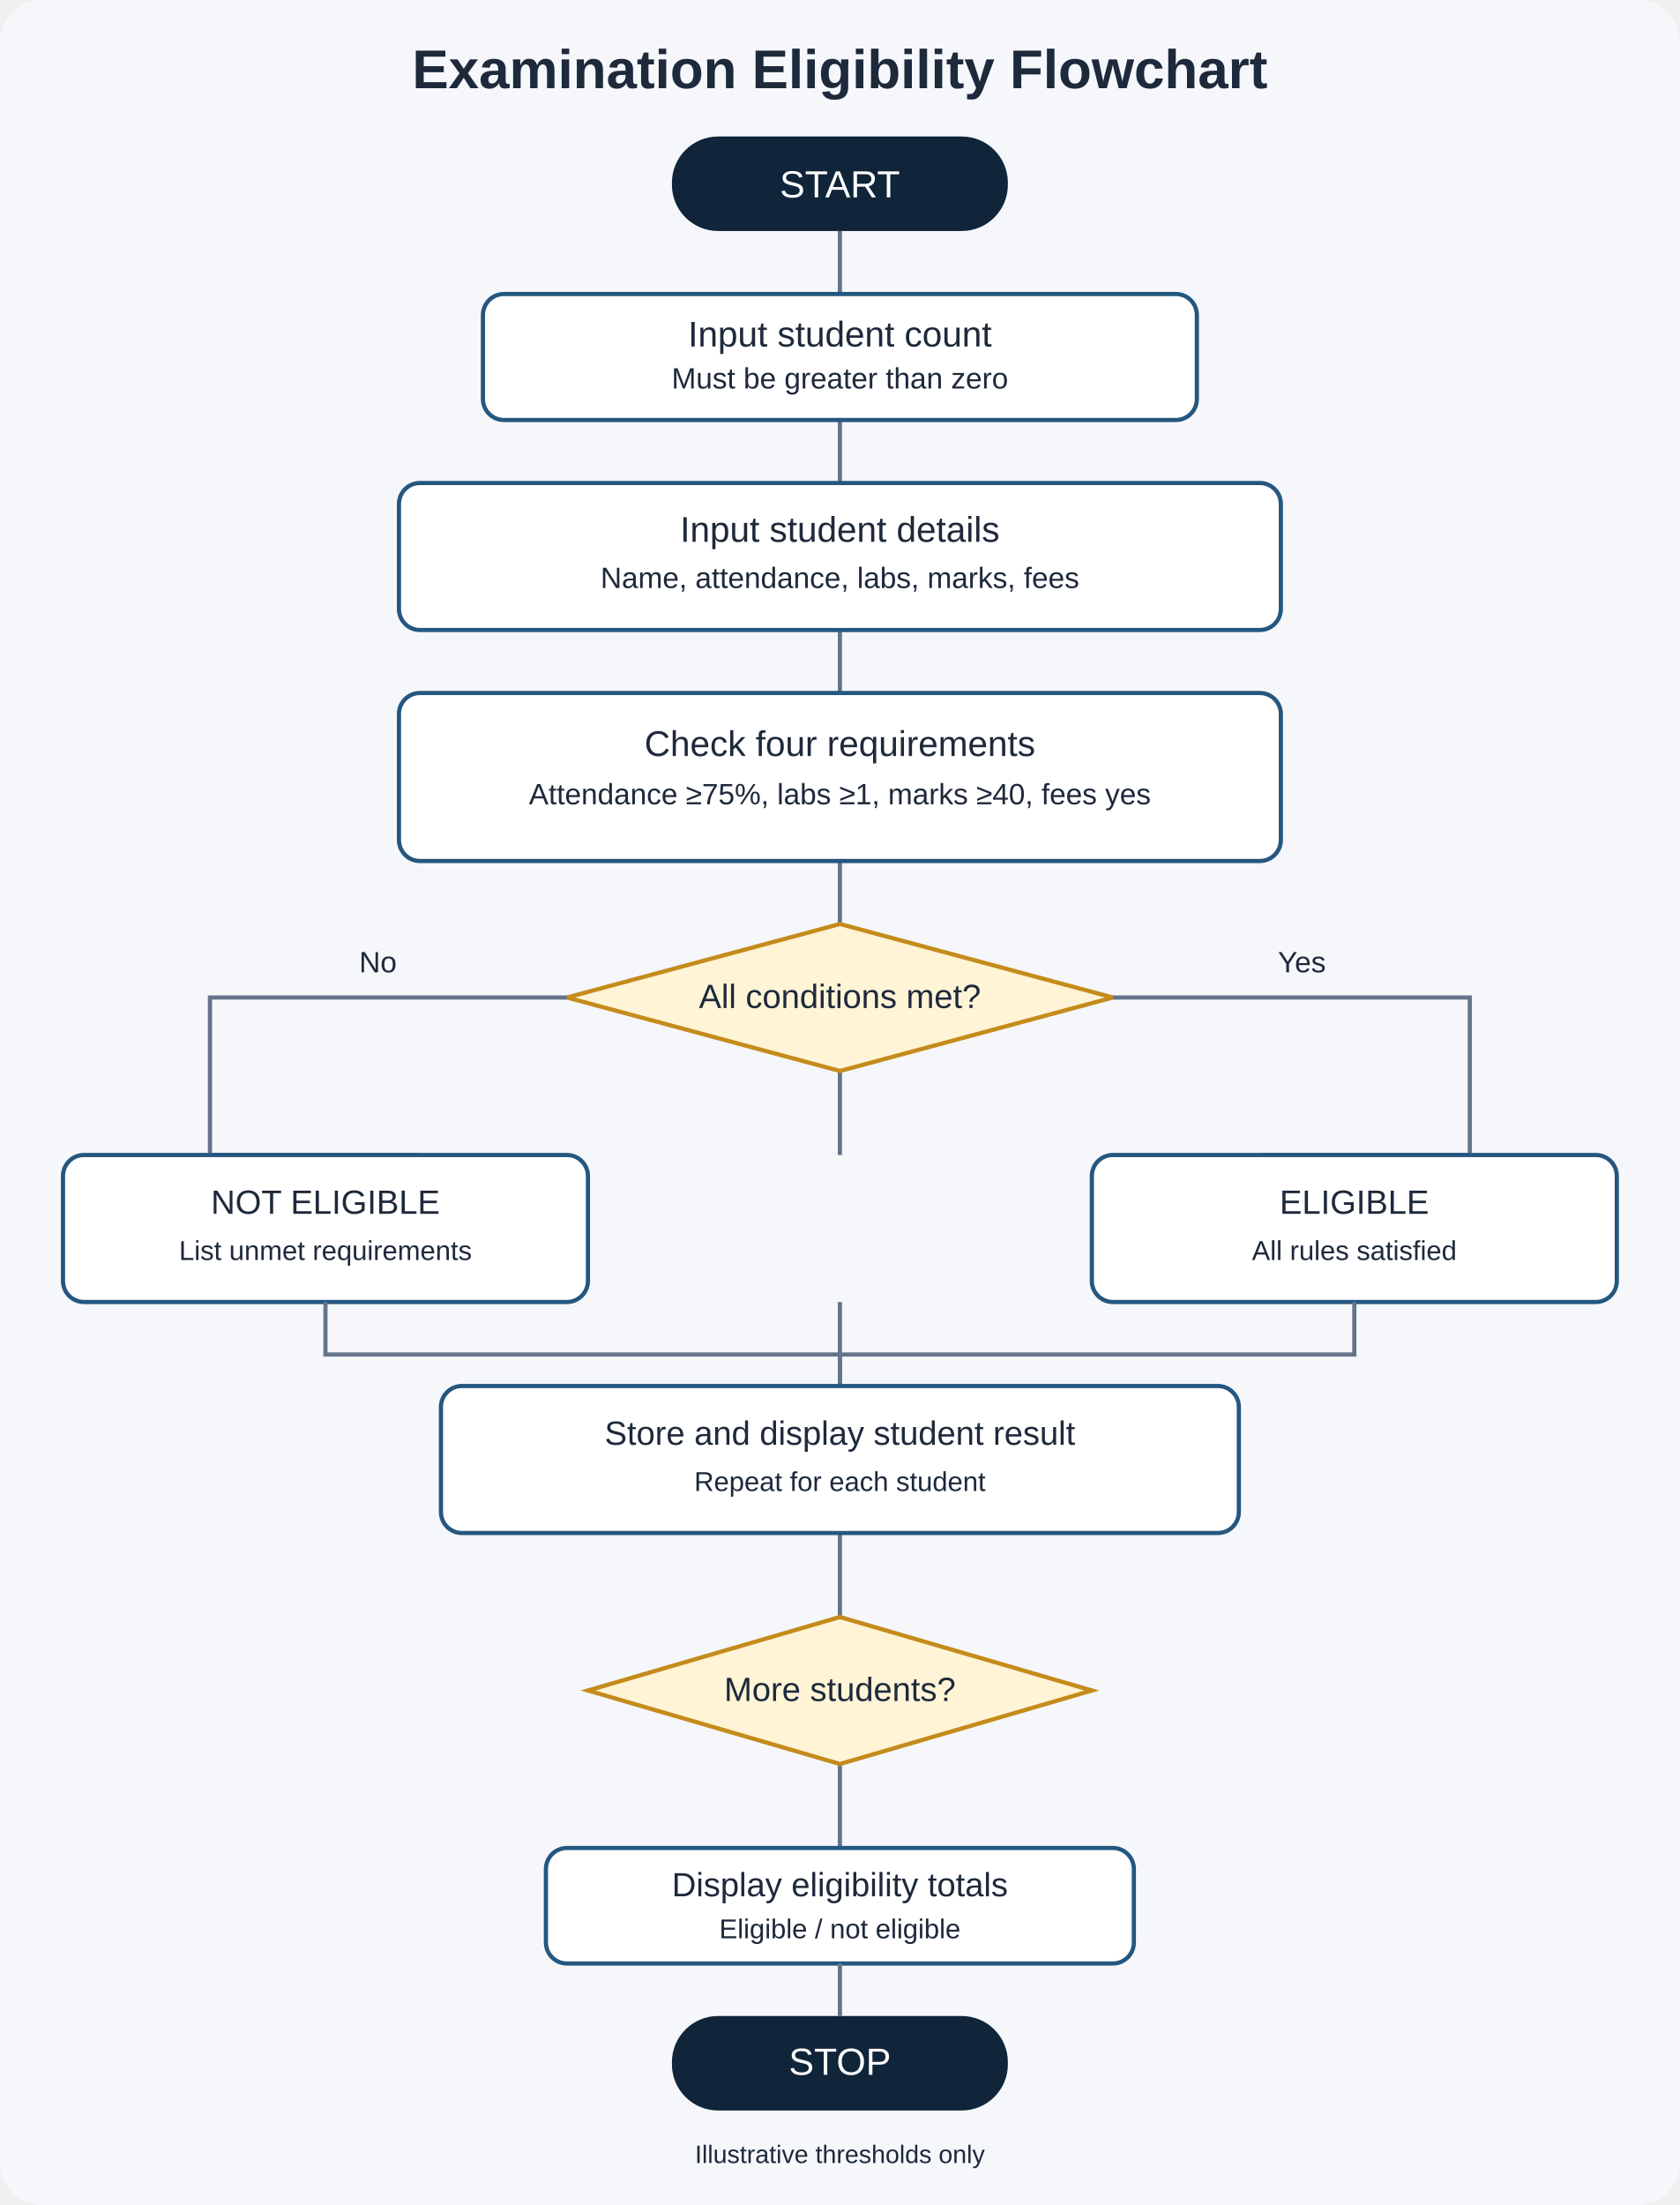
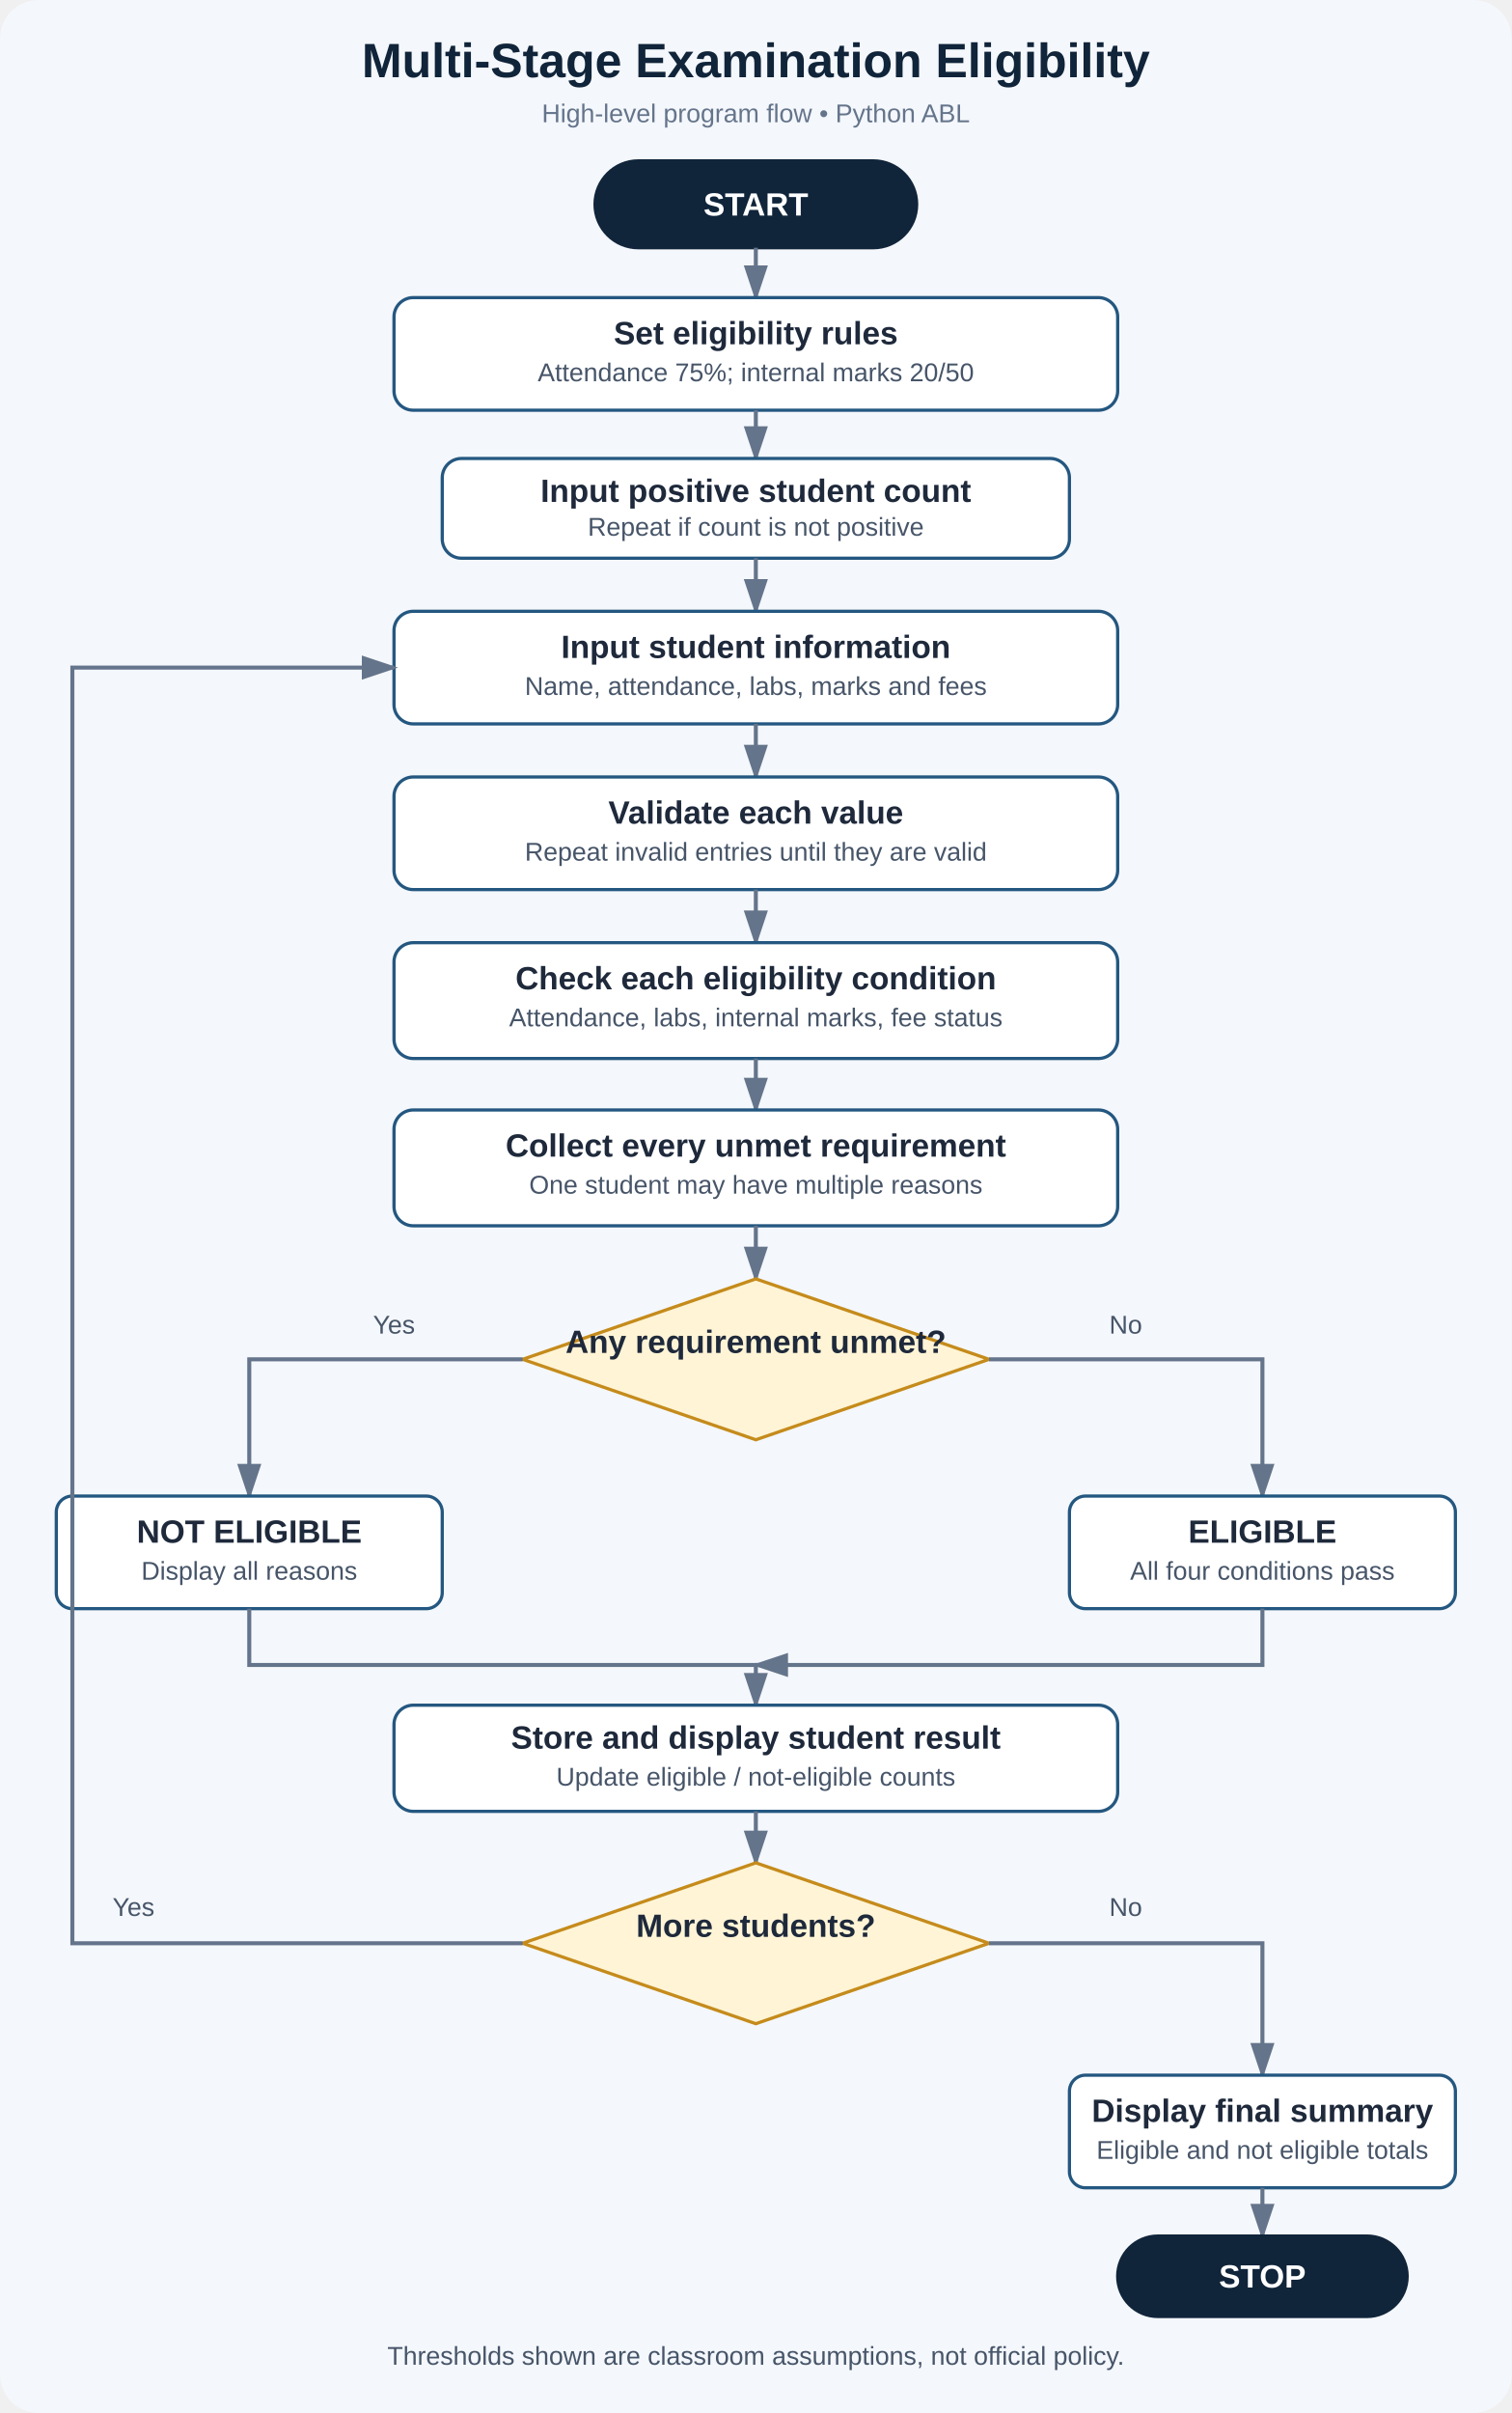
- <svg xmlns="http://www.w3.org/2000/svg" width="800" height="1050" viewBox="0 0 800 1050">
-   <rect width="800" height="1050" rx="20" fill="#f5f7fb" />
-   <g font-family="Arial" text-anchor="middle" fill="#1e293b">
-     <text x="400" y="42" font-size="26" font-weight="bold">Examination Eligibility Flowchart</text>
-     <rect x="320" y="65" width="160" height="45" rx="22" fill="#10243a" />
-     <text x="400" y="94" font-size="18" fill="white">START</text>
-     <path d="M400 110V140 M400 200V230 M400 300V330 M400 410V440 M400 510V550 M400 620V660 M400 730V770 M400 840V880" stroke="#64748b" stroke-width="2" fill="none" />
-     <rect x="230" y="140" width="340" height="60" rx="10" fill="white" stroke="#245780" stroke-width="2" />
-     <text x="400" y="165" font-size="17">Input student count</text>
-     <text x="400" y="185" font-size="14">Must be greater than zero</text>
-     <rect x="190" y="230" width="420" height="70" rx="10" fill="white" stroke="#245780" stroke-width="2" />
-     <text x="400" y="258" font-size="17">Input student details</text>
-     <text x="400" y="280" font-size="14">Name, attendance, labs, marks, fees</text>
-     <rect x="190" y="330" width="420" height="80" rx="10" fill="white" stroke="#245780" stroke-width="2" />
-     <text x="400" y="360" font-size="17">Check four requirements</text>
-     <text x="400" y="383" font-size="14">Attendance ≥75%, labs ≥1, marks ≥40, fees yes</text>
-     <path d="M400 440L530 475L400 510L270 475Z" fill="#fff4d6" stroke="#c58b1b" stroke-width="2" />
-     <text x="400" y="480" font-size="16">All conditions met?</text>
-     <path d="M270 475H100V550H200 M530 475H700V550H600" stroke="#64748b" stroke-width="2" fill="none" />
-     <text x="180" y="463" font-size="14">No</text>
-     <text x="620" y="463" font-size="14">Yes</text>
-     <rect x="30" y="550" width="250" height="70" rx="10" fill="white" stroke="#245780" stroke-width="2" />
-     <text x="155" y="578" font-size="16">NOT ELIGIBLE</text>
-     <text x="155" y="600" font-size="13">List unmet requirements</text>
-     <rect x="520" y="550" width="250" height="70" rx="10" fill="white" stroke="#245780" stroke-width="2" />
-     <text x="645" y="578" font-size="16">ELIGIBLE</text>
-     <text x="645" y="600" font-size="13">All rules satisfied</text>
-     <path d="M155 620V645H400 M645 620V645H400V660" stroke="#64748b" stroke-width="2" fill="none" />
-     <rect x="210" y="660" width="380" height="70" rx="10" fill="white" stroke="#245780" stroke-width="2" />
-     <text x="400" y="688" font-size="16">Store and display student result</text>
-     <text x="400" y="710" font-size="13">Repeat for each student</text>
-     <path d="M400 770L520 805L400 840L280 805Z" fill="#fff4d6" stroke="#c58b1b" stroke-width="2" />
-     <text x="400" y="810" font-size="16">More students?</text>
-     <rect x="260" y="880" width="280" height="55" rx="10" fill="white" stroke="#245780" stroke-width="2" />
-     <text x="400" y="903" font-size="16">Display eligibility totals</text>
-     <text x="400" y="923" font-size="13">Eligible / not eligible</text>
-     <path d="M400 935V960" stroke="#64748b" stroke-width="2" />
-     <rect x="320" y="960" width="160" height="45" rx="22" fill="#10243a" />
-     <text x="400" y="988" font-size="18" fill="white">STOP</text>
-     <text x="400" y="1030" font-size="12">Illustrative thresholds only</text>
-   </g>
+ <svg xmlns="http://www.w3.org/2000/svg" width="940" height="1500" viewBox="0 0 940 1500" role="img" aria-labelledby="title desc">
+   <defs>
+     <marker id="arrow" markerWidth="10" markerHeight="10" refX="8" refY="3" orient="auto">
+       <path d="M0,0 L0,6 L9,3 z" fill="#64748b" />
+     </marker>
+     <style>.bg{fill:#f4f7fb}.node{fill:#fff;stroke:#245780;stroke-width:2}.decision{fill:#fff4d6;stroke:#c58b1b;stroke-width:2}.terminal{fill:#10243a;stroke:#10243a;stroke-width:2}.line{fill:none;stroke:#64748b;stroke-width:2.5;marker-end:url(#arrow)}.label{font:600 20px Arial,sans-serif;fill:#1e293b;text-anchor:middle}.small{font:16px Arial,sans-serif;fill:#475569;text-anchor:middle}.white{font:700 20px Arial,sans-serif;fill:#fff;text-anchor:middle}.title{font:700 30px Arial,sans-serif;fill:#10243a;text-anchor:middle}.sub{font:16px Arial,sans-serif;fill:#64748b;text-anchor:middle}</style>
+   </defs>
+   <rect class="bg" width="940" height="1500" rx="24" />
+   <text class="title" x="470" y="48">Multi-Stage Examination Eligibility</text>
+   <text class="sub" x="470" y="76">High-level program flow • Python ABL</text>
+   <rect class="terminal" x="370" y="100" width="200" height="54" rx="27" />
+   <text class="white" x="470" y="134">START</text>
+   <path class="line" d="M470 154 V185" />
+   <rect class="node" x="245" y="185" width="450" height="70" rx="12" />
+   <text class="label" x="470" y="214">Set eligibility rules</text>
+   <text class="small" x="470" y="237">Attendance 75%; internal marks 20/50</text>
+   <path class="line" d="M470 255 V285" />
+   <rect class="node" x="275" y="285" width="390" height="62" rx="12" />
+   <text class="label" x="470" y="312">Input positive student count</text>
+   <text class="small" x="470" y="333">Repeat if count is not positive</text>
+   <path class="line" d="M470 347 V380" />
+   <rect class="node" x="245" y="380" width="450" height="70" rx="12" />
+   <text class="label" x="470" y="409">Input student information</text>
+   <text class="small" x="470" y="432">Name, attendance, labs, marks and fees</text>
+   <path class="line" d="M470 450 V483" />
+   <rect class="node" x="245" y="483" width="450" height="70" rx="12" />
+   <text class="label" x="470" y="512">Validate each value</text>
+   <text class="small" x="470" y="535">Repeat invalid entries until they are valid</text>
+   <path class="line" d="M470 553 V586" />
+   <rect class="node" x="245" y="586" width="450" height="72" rx="12" />
+   <text class="label" x="470" y="615">Check each eligibility condition</text>
+   <text class="small" x="470" y="638">Attendance, labs, internal marks, fee status</text>
+   <path class="line" d="M470 658 V690" />
+   <rect class="node" x="245" y="690" width="450" height="72" rx="12" />
+   <text class="label" x="470" y="719">Collect every unmet requirement</text>
+   <text class="small" x="470" y="742">One student may have multiple reasons</text>
+   <path class="line" d="M470 762 V795" />
+   <path class="decision" d="M470 795 L615 845 L470 895 L325 845 Z" />
+   <text class="label" x="470" y="841">Any requirement unmet?</text>
+   <path class="line" d="M325 845 H155 V930" />
+   <text class="small" x="245" y="829">Yes</text>
+   <rect class="node" x="35" y="930" width="240" height="70" rx="10" />
+   <text class="label" x="155" y="959">NOT ELIGIBLE</text>
+   <text class="small" x="155" y="982">Display all reasons</text>
+   <path class="line" d="M615 845 H785 V930" />
+   <text class="small" x="700" y="829">No</text>
+   <rect class="node" x="665" y="930" width="240" height="70" rx="10" />
+   <text class="label" x="785" y="959">ELIGIBLE</text>
+   <text class="small" x="785" y="982">All four conditions pass</text>
+   <path class="line" d="M155 1000 V1035 H470 V1060" />
+   <path class="line" d="M785 1000 V1035 H470" />
+   <rect class="node" x="245" y="1060" width="450" height="66" rx="12" />
+   <text class="label" x="470" y="1087">Store and display student result</text>
+   <text class="small" x="470" y="1110">Update eligible / not-eligible counts</text>
+   <path class="line" d="M470 1126 V1158" />
+   <path class="decision" d="M470 1158 L615 1208 L470 1258 L325 1208 Z" />
+   <text class="label" x="470" y="1204">More students?</text>
+   <path class="line" d="M325 1208 H45 V415 H245" />
+   <text class="small" x="83" y="1191">Yes</text>
+   <path class="line" d="M615 1208 H785 V1290" />
+   <text class="small" x="700" y="1191">No</text>
+   <rect class="node" x="665" y="1290" width="240" height="70" rx="10" />
+   <text class="label" x="785" y="1319">Display final summary</text>
+   <text class="small" x="785" y="1342">Eligible and not eligible totals</text>
+   <path class="line" d="M785 1360 V1390" />
+   <rect class="terminal" x="695" y="1390" width="180" height="50" rx="25" />
+   <text class="white" x="785" y="1422">STOP</text>
+   <text class="small" x="470" y="1470">Thresholds shown are classroom assumptions, not official policy.</text>
</svg>
